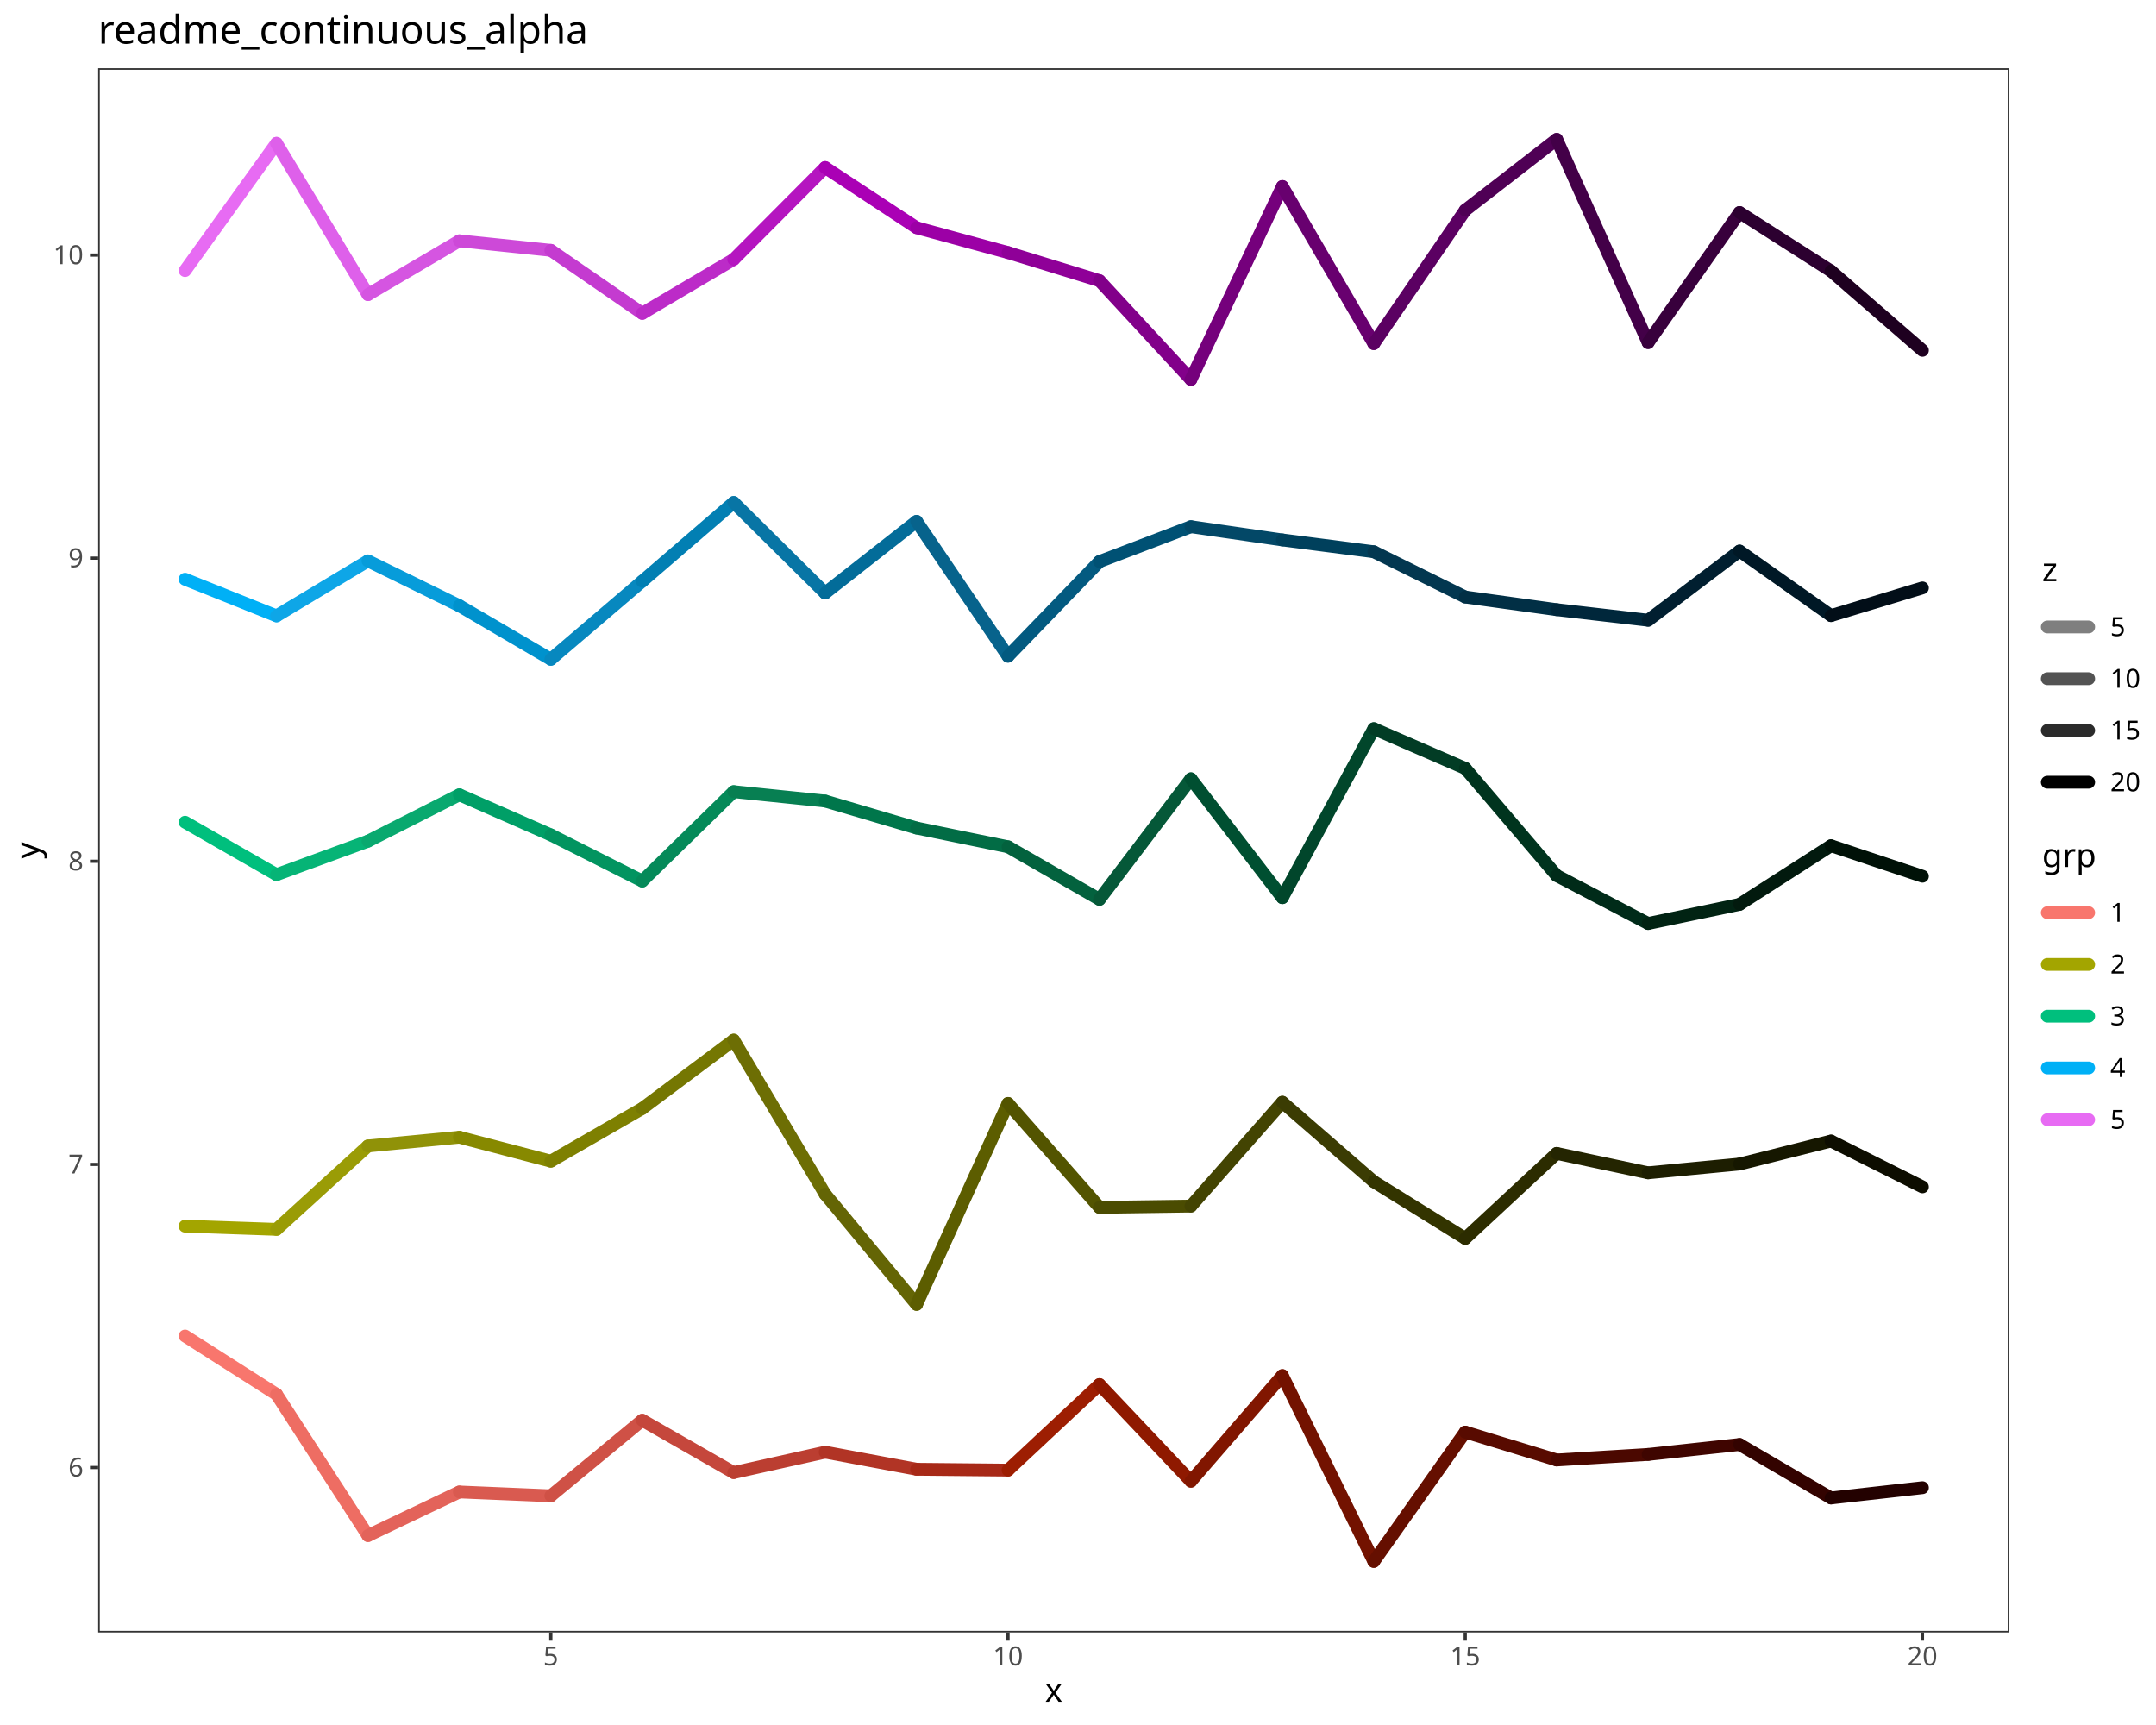
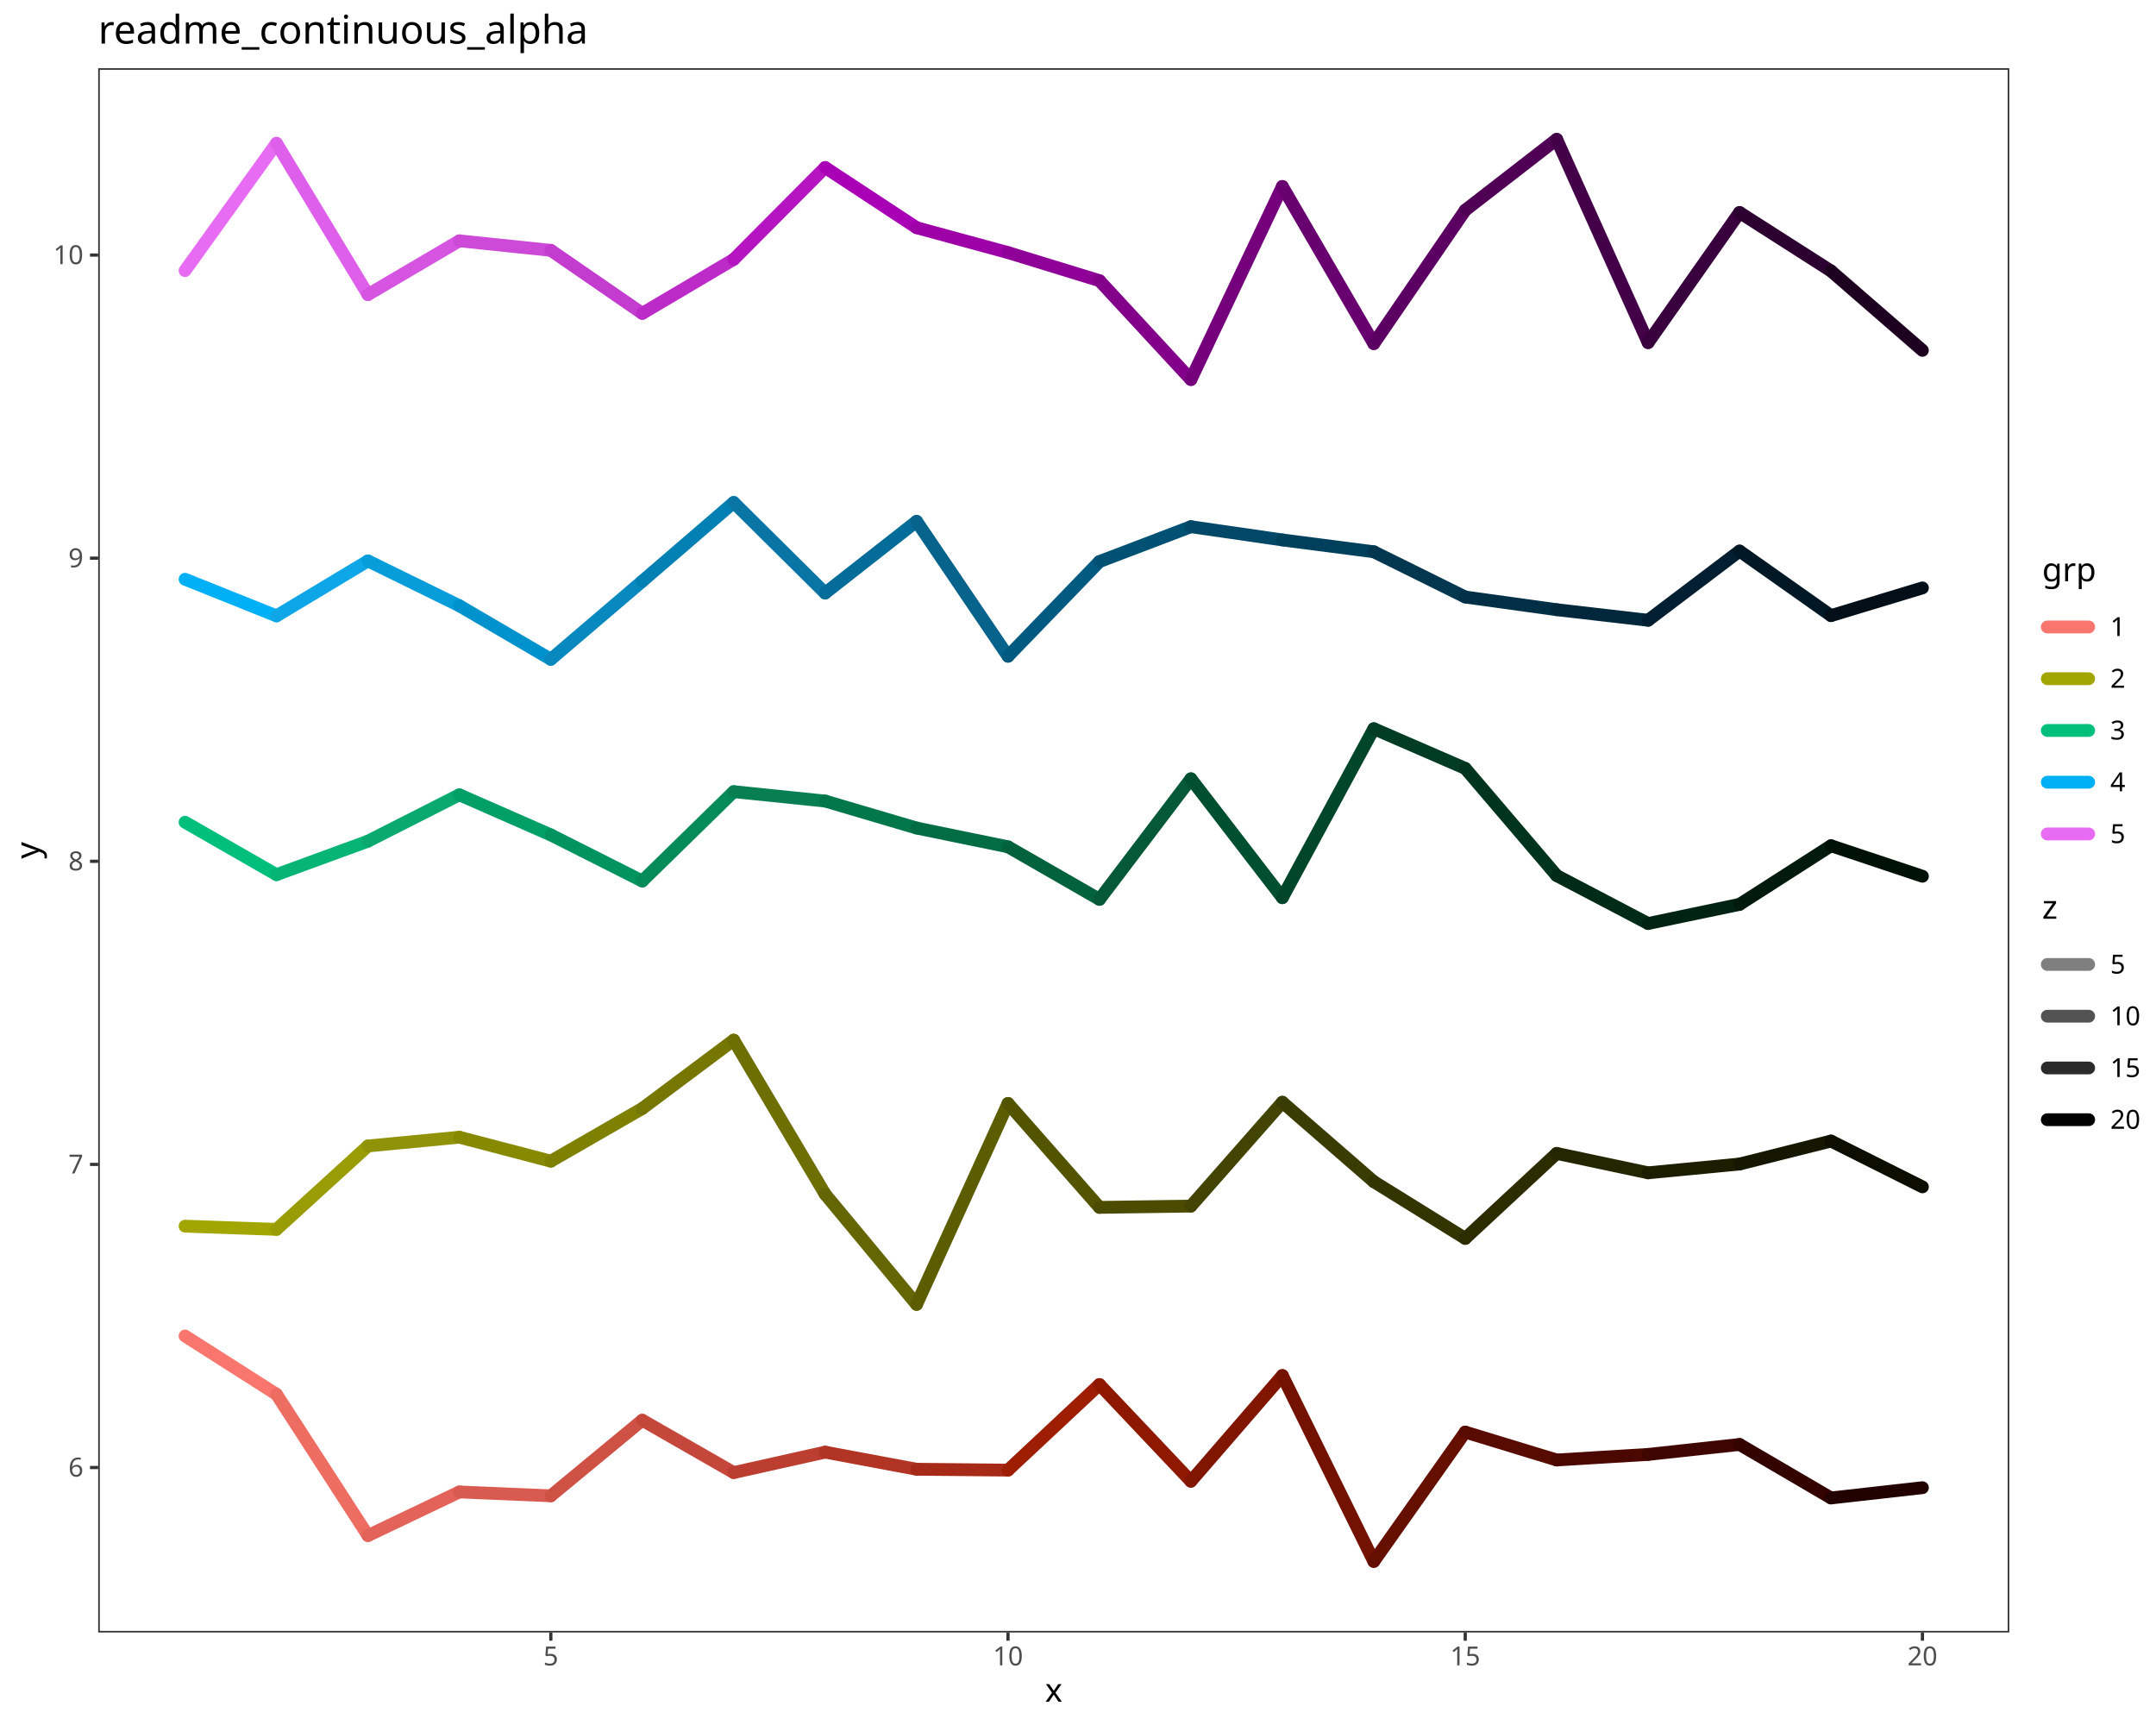
<svg xmlns="http://www.w3.org/2000/svg" class="svglite" data-engine-version="2.0" width="720.00pt" height="576.00pt" viewBox="0 0 720.00 576.00">
  <defs>
    <style type="text/css">
    .svglite line, .svglite polyline, .svglite polygon, .svglite path, .svglite rect, .svglite circle {
      fill: none;
      stroke: #000000;
      stroke-linecap: round;
      stroke-linejoin: round;
      stroke-miterlimit: 10.00;
    }
  </style>
  </defs>
  <rect width="100%" height="100%" style="stroke: none; fill: #FFFFFF;" />
  <defs>
    <clipPath id="cpMC4wMHw3MjAuMDB8MC4wMHw1NzYuMDA=">
      <rect x="0.00" y="0.00" width="720.00" height="576.00" />
    </clipPath>
  </defs>
  <g clip-path="url(#cpMC4wMHw3MjAuMDB8MC4wMHw1NzYuMDA=)">
    <rect x="0.00" y="0.00" width="720.00" height="576.00" style="stroke-width: 1.07; stroke: #FFFFFF; fill: #FFFFFF;" />
  </g>
  <defs>
    <clipPath id="cpMzIuNzl8NjcxLjAxfDIyLjc4fDU0NS4xMQ==">
      <rect x="32.79" y="22.78" width="638.22" height="522.33" />
    </clipPath>
  </defs>
  <g clip-path="url(#cpMzIuNzl8NjcxLjAxfDIyLjc4fDU0NS4xMQ==)">
    <rect x="32.79" y="22.78" width="638.22" height="522.33" style="stroke-width: 1.07; stroke: none; fill: #FFFFFF;" />
    <line x1="61.80" y1="446.11" x2="92.34" y2="465.57" style="stroke-width: 4.27; stroke: #F8766D;" />
    <line x1="92.34" y1="465.57" x2="122.88" y2="512.75" style="stroke-width: 4.27; stroke: #EE6D63;" />
    <line x1="122.88" y1="512.75" x2="153.41" y2="498.18" style="stroke-width: 4.27; stroke: #E3635A;" />
    <line x1="153.41" y1="498.18" x2="183.95" y2="499.47" style="stroke-width: 4.27; stroke: #D95A50;" />
    <line x1="183.95" y1="499.47" x2="214.49" y2="474.23" style="stroke-width: 4.27; stroke: #CF5146;" />
    <line x1="214.49" y1="474.23" x2="245.02" y2="491.71" style="stroke-width: 4.27; stroke: #C5473C;" />
    <line x1="245.02" y1="491.71" x2="275.56" y2="484.89" style="stroke-width: 4.27; stroke: #BB3E31;" />
    <line x1="275.56" y1="484.89" x2="306.10" y2="490.60" style="stroke-width: 4.27; stroke: #B13425;" />
    <line x1="306.10" y1="490.60" x2="336.63" y2="490.89" style="stroke-width: 4.27; stroke: #A72917;" />
    <line x1="336.63" y1="490.89" x2="367.17" y2="462.32" style="stroke-width: 4.27; stroke: #9D1E02;" />
    <line x1="367.17" y1="462.32" x2="397.71" y2="494.59" style="stroke-width: 4.27; stroke: #8F1900;" />
    <line x1="397.71" y1="494.59" x2="428.25" y2="459.32" style="stroke-width: 4.27; stroke: #811600;" />
    <line x1="428.25" y1="459.32" x2="458.78" y2="521.37" style="stroke-width: 4.27; stroke: #731200;" />
    <line x1="458.78" y1="521.37" x2="489.32" y2="478.19" style="stroke-width: 4.27; stroke: #650F00;" />
    <line x1="489.32" y1="478.19" x2="519.86" y2="487.51" style="stroke-width: 4.27; stroke: #580B00;" />
    <line x1="519.86" y1="487.51" x2="550.39" y2="485.65" style="stroke-width: 4.27; stroke: #4B0800;" />
    <line x1="550.39" y1="485.65" x2="580.93" y2="482.33" style="stroke-width: 4.27; stroke: #3F0500;" />
    <line x1="580.93" y1="482.33" x2="611.47" y2="500.19" style="stroke-width: 4.27; stroke: #330300;" />
    <line x1="611.47" y1="500.19" x2="642.00" y2="496.76" style="stroke-width: 4.27; stroke: #230100;" />
    <line x1="61.80" y1="409.43" x2="92.34" y2="410.50" style="stroke-width: 4.27; stroke: #A3A500;" />
    <line x1="92.34" y1="410.50" x2="122.88" y2="382.66" style="stroke-width: 4.27; stroke: #9A9C06;" />
    <line x1="122.88" y1="382.66" x2="153.41" y2="379.73" style="stroke-width: 4.27; stroke: #909208;" />
    <line x1="153.41" y1="379.73" x2="183.95" y2="387.73" style="stroke-width: 4.27; stroke: #878900;" />
    <line x1="183.95" y1="387.73" x2="214.49" y2="370.14" style="stroke-width: 4.27; stroke: #7E8001;" />
    <line x1="214.49" y1="370.14" x2="245.02" y2="347.31" style="stroke-width: 4.27; stroke: #757702;" />
    <line x1="245.02" y1="347.31" x2="275.56" y2="398.75" style="stroke-width: 4.27; stroke: #6D6E04;" />
    <line x1="275.56" y1="398.75" x2="306.10" y2="435.55" style="stroke-width: 4.27; stroke: #646505;" />
    <line x1="306.10" y1="435.55" x2="336.63" y2="368.45" style="stroke-width: 4.27; stroke: #5C5D00;" />
    <line x1="336.63" y1="368.45" x2="367.17" y2="403.16" style="stroke-width: 4.27; stroke: #535400;" />
    <line x1="367.17" y1="403.16" x2="397.71" y2="402.73" style="stroke-width: 4.27; stroke: #4B4C01;" />
    <line x1="397.71" y1="402.73" x2="428.25" y2="368.05" style="stroke-width: 4.27; stroke: #434402;" />
    <line x1="428.25" y1="368.05" x2="458.78" y2="394.57" style="stroke-width: 4.27; stroke: #3B3C03;" />
    <line x1="458.78" y1="394.57" x2="489.32" y2="413.52" style="stroke-width: 4.27; stroke: #333400;" />
    <line x1="489.32" y1="413.52" x2="519.86" y2="385.14" style="stroke-width: 4.27; stroke: #2C2C00;" />
    <line x1="519.86" y1="385.14" x2="550.39" y2="391.62" style="stroke-width: 4.27; stroke: #242501;" />
    <line x1="550.39" y1="391.62" x2="580.93" y2="388.69" style="stroke-width: 4.27; stroke: #1D1E01;" />
    <line x1="580.93" y1="388.69" x2="611.47" y2="381.01" style="stroke-width: 4.27; stroke: #161700;" />
    <line x1="611.47" y1="381.01" x2="642.00" y2="396.31" style="stroke-width: 4.27; stroke: #0D0D00;" />
    <line x1="61.80" y1="274.55" x2="92.34" y2="292.06" style="stroke-width: 4.27; stroke: #00BF7D;" />
    <line x1="92.34" y1="292.06" x2="122.88" y2="280.88" style="stroke-width: 4.27; stroke: #06B476;" />
    <line x1="122.88" y1="280.88" x2="153.41" y2="265.39" style="stroke-width: 4.27; stroke: #09A96F;" />
    <line x1="153.41" y1="265.39" x2="183.95" y2="278.79" style="stroke-width: 4.27; stroke: #009F67;" />
    <line x1="183.95" y1="278.79" x2="214.49" y2="294.19" style="stroke-width: 4.27; stroke: #029460;" />
    <line x1="214.49" y1="294.19" x2="245.02" y2="264.34" style="stroke-width: 4.27; stroke: #058A59;" />
    <line x1="245.02" y1="264.34" x2="275.56" y2="267.48" style="stroke-width: 4.27; stroke: #077F52;" />
    <line x1="275.56" y1="267.48" x2="306.10" y2="276.49" style="stroke-width: 4.27; stroke: #00764B;" />
    <line x1="306.10" y1="276.49" x2="336.63" y2="282.76" style="stroke-width: 4.27; stroke: #026C45;" />
    <line x1="336.63" y1="282.76" x2="367.17" y2="300.31" style="stroke-width: 4.27; stroke: #03623E;" />
    <line x1="367.17" y1="300.31" x2="397.71" y2="260.05" style="stroke-width: 4.27; stroke: #055838;" />
    <line x1="397.71" y1="260.05" x2="428.25" y2="299.75" style="stroke-width: 4.27; stroke: #004F31;" />
    <line x1="428.25" y1="299.75" x2="458.78" y2="243.32" style="stroke-width: 4.27; stroke: #01462B;" />
    <line x1="458.78" y1="243.32" x2="489.32" y2="256.57" style="stroke-width: 4.27; stroke: #023C25;" />
    <line x1="489.32" y1="256.57" x2="519.86" y2="292.37" style="stroke-width: 4.27; stroke: #00341E;" />
    <line x1="519.86" y1="292.37" x2="550.39" y2="308.37" style="stroke-width: 4.27; stroke: #002B19;" />
    <line x1="550.39" y1="308.37" x2="580.93" y2="301.98" style="stroke-width: 4.27; stroke: #012313;" />
    <line x1="580.93" y1="301.98" x2="611.47" y2="282.40" style="stroke-width: 4.27; stroke: #021A0E;" />
    <line x1="611.47" y1="282.40" x2="642.00" y2="292.59" style="stroke-width: 4.27; stroke: #001107;" />
    <line x1="61.80" y1="193.42" x2="92.34" y2="205.65" style="stroke-width: 4.27; stroke: #00B0F6;" />
    <line x1="92.34" y1="205.65" x2="122.88" y2="187.29" style="stroke-width: 4.27; stroke: #0EA6E7;" />
    <line x1="122.88" y1="187.29" x2="153.41" y2="202.27" style="stroke-width: 4.27; stroke: #079CDA;" />
    <line x1="153.41" y1="202.27" x2="183.95" y2="220.15" style="stroke-width: 4.27; stroke: #0092CD;" />
    <line x1="183.95" y1="220.15" x2="214.49" y2="194.08" style="stroke-width: 4.27; stroke: #0788BF;" />
    <line x1="214.49" y1="194.08" x2="245.02" y2="167.78" style="stroke-width: 4.27; stroke: #027FB3;" />
    <line x1="245.02" y1="167.78" x2="275.56" y2="198.03" style="stroke-width: 4.27; stroke: #0875A5;" />
    <line x1="275.56" y1="198.03" x2="306.10" y2="174.08" style="stroke-width: 4.27; stroke: #036C99;" />
    <line x1="306.10" y1="174.08" x2="336.63" y2="219.13" style="stroke-width: 4.27; stroke: #07638C;" />
    <line x1="336.63" y1="219.13" x2="367.17" y2="187.51" style="stroke-width: 4.27; stroke: #035A80;" />
    <line x1="367.17" y1="187.51" x2="397.71" y2="175.87" style="stroke-width: 4.27; stroke: #005174;" />
    <line x1="397.71" y1="175.87" x2="428.25" y2="180.29" style="stroke-width: 4.27; stroke: #034867;" />
    <line x1="428.25" y1="180.29" x2="458.78" y2="184.24" style="stroke-width: 4.27; stroke: #00405C;" />
    <line x1="458.78" y1="184.24" x2="489.32" y2="199.35" style="stroke-width: 4.27; stroke: #033750;" />
    <line x1="489.32" y1="199.35" x2="519.86" y2="203.58" style="stroke-width: 4.27; stroke: #012F45;" />
    <line x1="519.86" y1="203.58" x2="550.39" y2="207.11" style="stroke-width: 4.27; stroke: #00273B;" />
    <line x1="550.39" y1="207.11" x2="580.93" y2="184.00" style="stroke-width: 4.27; stroke: #011F30;" />
    <line x1="580.93" y1="184.00" x2="611.47" y2="205.56" style="stroke-width: 4.27; stroke: #001826;" />
    <line x1="611.47" y1="205.56" x2="642.00" y2="196.31" style="stroke-width: 4.27; stroke: #020E18;" />
    <line x1="61.80" y1="90.35" x2="92.34" y2="47.85" style="stroke-width: 4.27; stroke: #E76BF3;" />
    <line x1="92.34" y1="47.85" x2="122.88" y2="98.37" style="stroke-width: 4.27; stroke: #DE60EA;" />
    <line x1="122.88" y1="98.37" x2="153.41" y2="80.41" style="stroke-width: 4.27; stroke: #D555E1;" />
    <line x1="153.41" y1="80.41" x2="183.95" y2="83.59" style="stroke-width: 4.27; stroke: #CD49D8;" />
    <line x1="183.95" y1="83.59" x2="214.49" y2="104.64" style="stroke-width: 4.27; stroke: #C43BD0;" />
    <line x1="214.49" y1="104.64" x2="245.02" y2="86.61" style="stroke-width: 4.27; stroke: #BC2BC8;" />
    <line x1="245.02" y1="86.61" x2="275.56" y2="55.93" style="stroke-width: 4.27; stroke: #B515C0;" />
    <line x1="275.56" y1="55.93" x2="306.10" y2="76.03" style="stroke-width: 4.27; stroke: #AA00B5;" />
    <line x1="306.10" y1="76.03" x2="336.63" y2="84.34" style="stroke-width: 4.27; stroke: #9C00A6;" />
    <line x1="336.63" y1="84.34" x2="367.17" y2="93.72" style="stroke-width: 4.27; stroke: #8F0098;" />
    <line x1="367.17" y1="93.72" x2="397.71" y2="126.73" style="stroke-width: 4.27; stroke: #82008A;" />
    <line x1="397.71" y1="126.73" x2="428.25" y2="62.27" style="stroke-width: 4.27; stroke: #75007C;" />
    <line x1="428.25" y1="62.27" x2="458.78" y2="114.74" style="stroke-width: 4.27; stroke: #68006F;" />
    <line x1="458.78" y1="114.74" x2="489.32" y2="70.19" style="stroke-width: 4.27; stroke: #5B0062;" />
    <line x1="489.32" y1="70.19" x2="519.86" y2="46.53" style="stroke-width: 4.27; stroke: #4F0055;" />
    <line x1="519.86" y1="46.53" x2="550.39" y2="114.40" style="stroke-width: 4.27; stroke: #430048;" />
    <line x1="550.39" y1="114.40" x2="580.93" y2="70.96" style="stroke-width: 4.27; stroke: #38003C;" />
    <line x1="580.93" y1="70.96" x2="611.47" y2="90.48" style="stroke-width: 4.27; stroke: #2C0030;" />
    <line x1="611.47" y1="90.48" x2="642.00" y2="116.99" style="stroke-width: 4.27; stroke: #1E0020;" />
    <rect x="32.79" y="22.78" width="638.22" height="522.33" style="stroke-width: 1.07; stroke: #333333;" />
  </g>
  <g clip-path="url(#cpMC4wMHw3MjAuMDB8MC4wMHw1NzYuMDA=)">
    <text x="27.86" y="493.05" text-anchor="end" style="font-size: 8.80px; fill: #4D4D4D; font-family: sans;" textLength="4.89px" lengthAdjust="spacingAndGlyphs">6</text>
    <text x="27.86" y="391.84" text-anchor="end" style="font-size: 8.80px; fill: #4D4D4D; font-family: sans;" textLength="4.89px" lengthAdjust="spacingAndGlyphs">7</text>
    <text x="27.86" y="290.62" text-anchor="end" style="font-size: 8.80px; fill: #4D4D4D; font-family: sans;" textLength="4.89px" lengthAdjust="spacingAndGlyphs">8</text>
    <text x="27.86" y="189.41" text-anchor="end" style="font-size: 8.80px; fill: #4D4D4D; font-family: sans;" textLength="4.89px" lengthAdjust="spacingAndGlyphs">9</text>
    <text x="27.86" y="88.20" text-anchor="end" style="font-size: 8.80px; fill: #4D4D4D; font-family: sans;" textLength="9.79px" lengthAdjust="spacingAndGlyphs">10</text>
    <polyline points="30.05,490.02 32.79,490.02 " style="stroke-width: 1.07; stroke: #333333; stroke-linecap: butt;" />
    <polyline points="30.05,388.81 32.79,388.81 " style="stroke-width: 1.07; stroke: #333333; stroke-linecap: butt;" />
    <polyline points="30.05,287.60 32.79,287.60 " style="stroke-width: 1.07; stroke: #333333; stroke-linecap: butt;" />
    <polyline points="30.05,186.38 32.79,186.38 " style="stroke-width: 1.07; stroke: #333333; stroke-linecap: butt;" />
    <polyline points="30.05,85.17 32.79,85.17 " style="stroke-width: 1.07; stroke: #333333; stroke-linecap: butt;" />
    <polyline points="183.95,547.85 183.95,545.11 " style="stroke-width: 1.07; stroke: #333333; stroke-linecap: butt;" />
    <polyline points="336.63,547.85 336.63,545.11 " style="stroke-width: 1.07; stroke: #333333; stroke-linecap: butt;" />
    <polyline points="489.32,547.85 489.32,545.11 " style="stroke-width: 1.07; stroke: #333333; stroke-linecap: butt;" />
    <polyline points="642.00,547.85 642.00,545.11 " style="stroke-width: 1.07; stroke: #333333; stroke-linecap: butt;" />
    <text x="183.95" y="556.10" text-anchor="middle" style="font-size: 8.80px; fill: #4D4D4D; font-family: sans;" textLength="4.89px" lengthAdjust="spacingAndGlyphs">5</text>
    <text x="336.63" y="556.10" text-anchor="middle" style="font-size: 8.80px; fill: #4D4D4D; font-family: sans;" textLength="9.79px" lengthAdjust="spacingAndGlyphs">10</text>
    <text x="489.32" y="556.10" text-anchor="middle" style="font-size: 8.80px; fill: #4D4D4D; font-family: sans;" textLength="9.79px" lengthAdjust="spacingAndGlyphs">15</text>
    <text x="642.00" y="556.10" text-anchor="middle" style="font-size: 8.80px; fill: #4D4D4D; font-family: sans;" textLength="9.79px" lengthAdjust="spacingAndGlyphs">20</text>
    <text x="351.90" y="568.24" text-anchor="middle" style="font-size: 11.00px; font-family: sans;" textLength="5.50px" lengthAdjust="spacingAndGlyphs">x</text>
    <text transform="translate(13.05,283.95) rotate(-90)" text-anchor="middle" style="font-size: 11.00px; font-family: sans;" textLength="5.50px" lengthAdjust="spacingAndGlyphs">y</text>
-     <rect x="681.97" y="185.38" width="32.55" height="84.45" style="stroke-width: 1.07; stroke: none; fill: #FFFFFF;" />
-     <text x="681.97" y="194.09" style="font-size: 11.00px; font-family: sans;" textLength="5.50px" lengthAdjust="spacingAndGlyphs">z</text>
+     <rect x="681.97" y="185.38" width="27.65" height="101.73" style="stroke-width: 1.07; stroke: none; fill: #FFFFFF;" />
+     <text x="681.97" y="194.09" style="font-size: 11.00px; font-family: sans;" textLength="15.90px" lengthAdjust="spacingAndGlyphs">grp</text>
    <rect x="681.97" y="200.71" width="17.28" height="17.28" style="stroke-width: 1.07; stroke: none; fill: #FFFFFF;" />
-     <line x1="683.70" y1="209.35" x2="697.52" y2="209.35" style="stroke-width: 4.27; stroke: #7F7F7F;" />
+     <line x1="683.70" y1="209.35" x2="697.52" y2="209.35" style="stroke-width: 4.27; stroke: #F8766D;" />
    <rect x="681.97" y="217.99" width="17.28" height="17.28" style="stroke-width: 1.07; stroke: none; fill: #FFFFFF;" />
-     <line x1="683.70" y1="226.63" x2="697.52" y2="226.63" style="stroke-width: 4.27; stroke: #535353;" />
+     <line x1="683.70" y1="226.63" x2="697.52" y2="226.63" style="stroke-width: 4.27; stroke: #A3A500;" />
    <rect x="681.97" y="235.27" width="17.28" height="17.28" style="stroke-width: 1.07; stroke: none; fill: #FFFFFF;" />
-     <line x1="683.70" y1="243.91" x2="697.52" y2="243.91" style="stroke-width: 4.27; stroke: #2B2B2B;" />
+     <line x1="683.70" y1="243.91" x2="697.52" y2="243.91" style="stroke-width: 4.27; stroke: #00BF7D;" />
    <rect x="681.97" y="252.55" width="17.28" height="17.28" style="stroke-width: 1.07; stroke: none; fill: #FFFFFF;" />
-     <line x1="683.70" y1="261.19" x2="697.52" y2="261.19" style="stroke-width: 4.27;" />
-     <text x="704.73" y="212.38" style="font-size: 8.80px; font-family: sans;" textLength="4.89px" lengthAdjust="spacingAndGlyphs">5</text>
-     <text x="704.73" y="229.66" style="font-size: 8.80px; font-family: sans;" textLength="9.79px" lengthAdjust="spacingAndGlyphs">10</text>
-     <text x="704.73" y="246.94" style="font-size: 8.80px; font-family: sans;" textLength="9.79px" lengthAdjust="spacingAndGlyphs">15</text>
-     <text x="704.73" y="264.22" style="font-size: 8.80px; font-family: sans;" textLength="9.79px" lengthAdjust="spacingAndGlyphs">20</text>
-     <rect x="681.97" y="280.79" width="27.65" height="101.73" style="stroke-width: 1.07; stroke: none; fill: #FFFFFF;" />
-     <text x="681.97" y="289.50" style="font-size: 11.00px; font-family: sans;" textLength="15.90px" lengthAdjust="spacingAndGlyphs">grp</text>
-     <rect x="681.97" y="296.12" width="17.28" height="17.28" style="stroke-width: 1.07; stroke: none; fill: #FFFFFF;" />
-     <line x1="683.70" y1="304.76" x2="697.52" y2="304.76" style="stroke-width: 4.27; stroke: #F8766D;" />
+     <line x1="683.70" y1="261.19" x2="697.52" y2="261.19" style="stroke-width: 4.27; stroke: #00B0F6;" />
+     <rect x="681.97" y="269.83" width="17.28" height="17.28" style="stroke-width: 1.07; stroke: none; fill: #FFFFFF;" />
+     <line x1="683.70" y1="278.47" x2="697.52" y2="278.47" style="stroke-width: 4.27; stroke: #E76BF3;" />
+     <text x="704.73" y="212.38" style="font-size: 8.80px; font-family: sans;" textLength="4.89px" lengthAdjust="spacingAndGlyphs">1</text>
+     <text x="704.73" y="229.66" style="font-size: 8.80px; font-family: sans;" textLength="4.89px" lengthAdjust="spacingAndGlyphs">2</text>
+     <text x="704.73" y="246.94" style="font-size: 8.80px; font-family: sans;" textLength="4.89px" lengthAdjust="spacingAndGlyphs">3</text>
+     <text x="704.73" y="264.22" style="font-size: 8.80px; font-family: sans;" textLength="4.89px" lengthAdjust="spacingAndGlyphs">4</text>
+     <text x="704.73" y="281.50" style="font-size: 8.80px; font-family: sans;" textLength="4.89px" lengthAdjust="spacingAndGlyphs">5</text>
+     <rect x="681.97" y="298.07" width="32.55" height="84.45" style="stroke-width: 1.07; stroke: none; fill: #FFFFFF;" />
+     <text x="681.97" y="306.78" style="font-size: 11.00px; font-family: sans;" textLength="5.50px" lengthAdjust="spacingAndGlyphs">z</text>
    <rect x="681.97" y="313.40" width="17.28" height="17.28" style="stroke-width: 1.07; stroke: none; fill: #FFFFFF;" />
-     <line x1="683.70" y1="322.04" x2="697.52" y2="322.04" style="stroke-width: 4.27; stroke: #A3A500;" />
+     <line x1="683.70" y1="322.04" x2="697.52" y2="322.04" style="stroke-width: 4.27; stroke: #7F7F7F;" />
    <rect x="681.97" y="330.68" width="17.28" height="17.28" style="stroke-width: 1.07; stroke: none; fill: #FFFFFF;" />
-     <line x1="683.70" y1="339.32" x2="697.52" y2="339.32" style="stroke-width: 4.27; stroke: #00BF7D;" />
+     <line x1="683.70" y1="339.32" x2="697.52" y2="339.32" style="stroke-width: 4.27; stroke: #535353;" />
    <rect x="681.97" y="347.96" width="17.28" height="17.28" style="stroke-width: 1.07; stroke: none; fill: #FFFFFF;" />
-     <line x1="683.70" y1="356.60" x2="697.52" y2="356.60" style="stroke-width: 4.27; stroke: #00B0F6;" />
+     <line x1="683.70" y1="356.60" x2="697.52" y2="356.60" style="stroke-width: 4.27; stroke: #2B2B2B;" />
    <rect x="681.97" y="365.24" width="17.28" height="17.28" style="stroke-width: 1.07; stroke: none; fill: #FFFFFF;" />
-     <line x1="683.70" y1="373.88" x2="697.52" y2="373.88" style="stroke-width: 4.27; stroke: #E76BF3;" />
-     <text x="704.73" y="307.79" style="font-size: 8.80px; font-family: sans;" textLength="4.89px" lengthAdjust="spacingAndGlyphs">1</text>
-     <text x="704.73" y="325.07" style="font-size: 8.80px; font-family: sans;" textLength="4.89px" lengthAdjust="spacingAndGlyphs">2</text>
-     <text x="704.73" y="342.35" style="font-size: 8.80px; font-family: sans;" textLength="4.89px" lengthAdjust="spacingAndGlyphs">3</text>
-     <text x="704.73" y="359.63" style="font-size: 8.80px; font-family: sans;" textLength="4.89px" lengthAdjust="spacingAndGlyphs">4</text>
-     <text x="704.73" y="376.91" style="font-size: 8.80px; font-family: sans;" textLength="4.89px" lengthAdjust="spacingAndGlyphs">5</text>
+     <line x1="683.70" y1="373.88" x2="697.52" y2="373.88" style="stroke-width: 4.27;" />
+     <text x="704.73" y="325.07" style="font-size: 8.80px; font-family: sans;" textLength="4.89px" lengthAdjust="spacingAndGlyphs">5</text>
+     <text x="704.73" y="342.35" style="font-size: 8.80px; font-family: sans;" textLength="9.79px" lengthAdjust="spacingAndGlyphs">10</text>
+     <text x="704.73" y="359.63" style="font-size: 8.80px; font-family: sans;" textLength="9.79px" lengthAdjust="spacingAndGlyphs">15</text>
+     <text x="704.73" y="376.91" style="font-size: 8.80px; font-family: sans;" textLength="9.79px" lengthAdjust="spacingAndGlyphs">20</text>
    <text x="32.79" y="14.56" style="font-size: 13.20px; font-family: sans;" textLength="155.60px" lengthAdjust="spacingAndGlyphs">readme_continuous_alpha</text>
  </g>
</svg>
